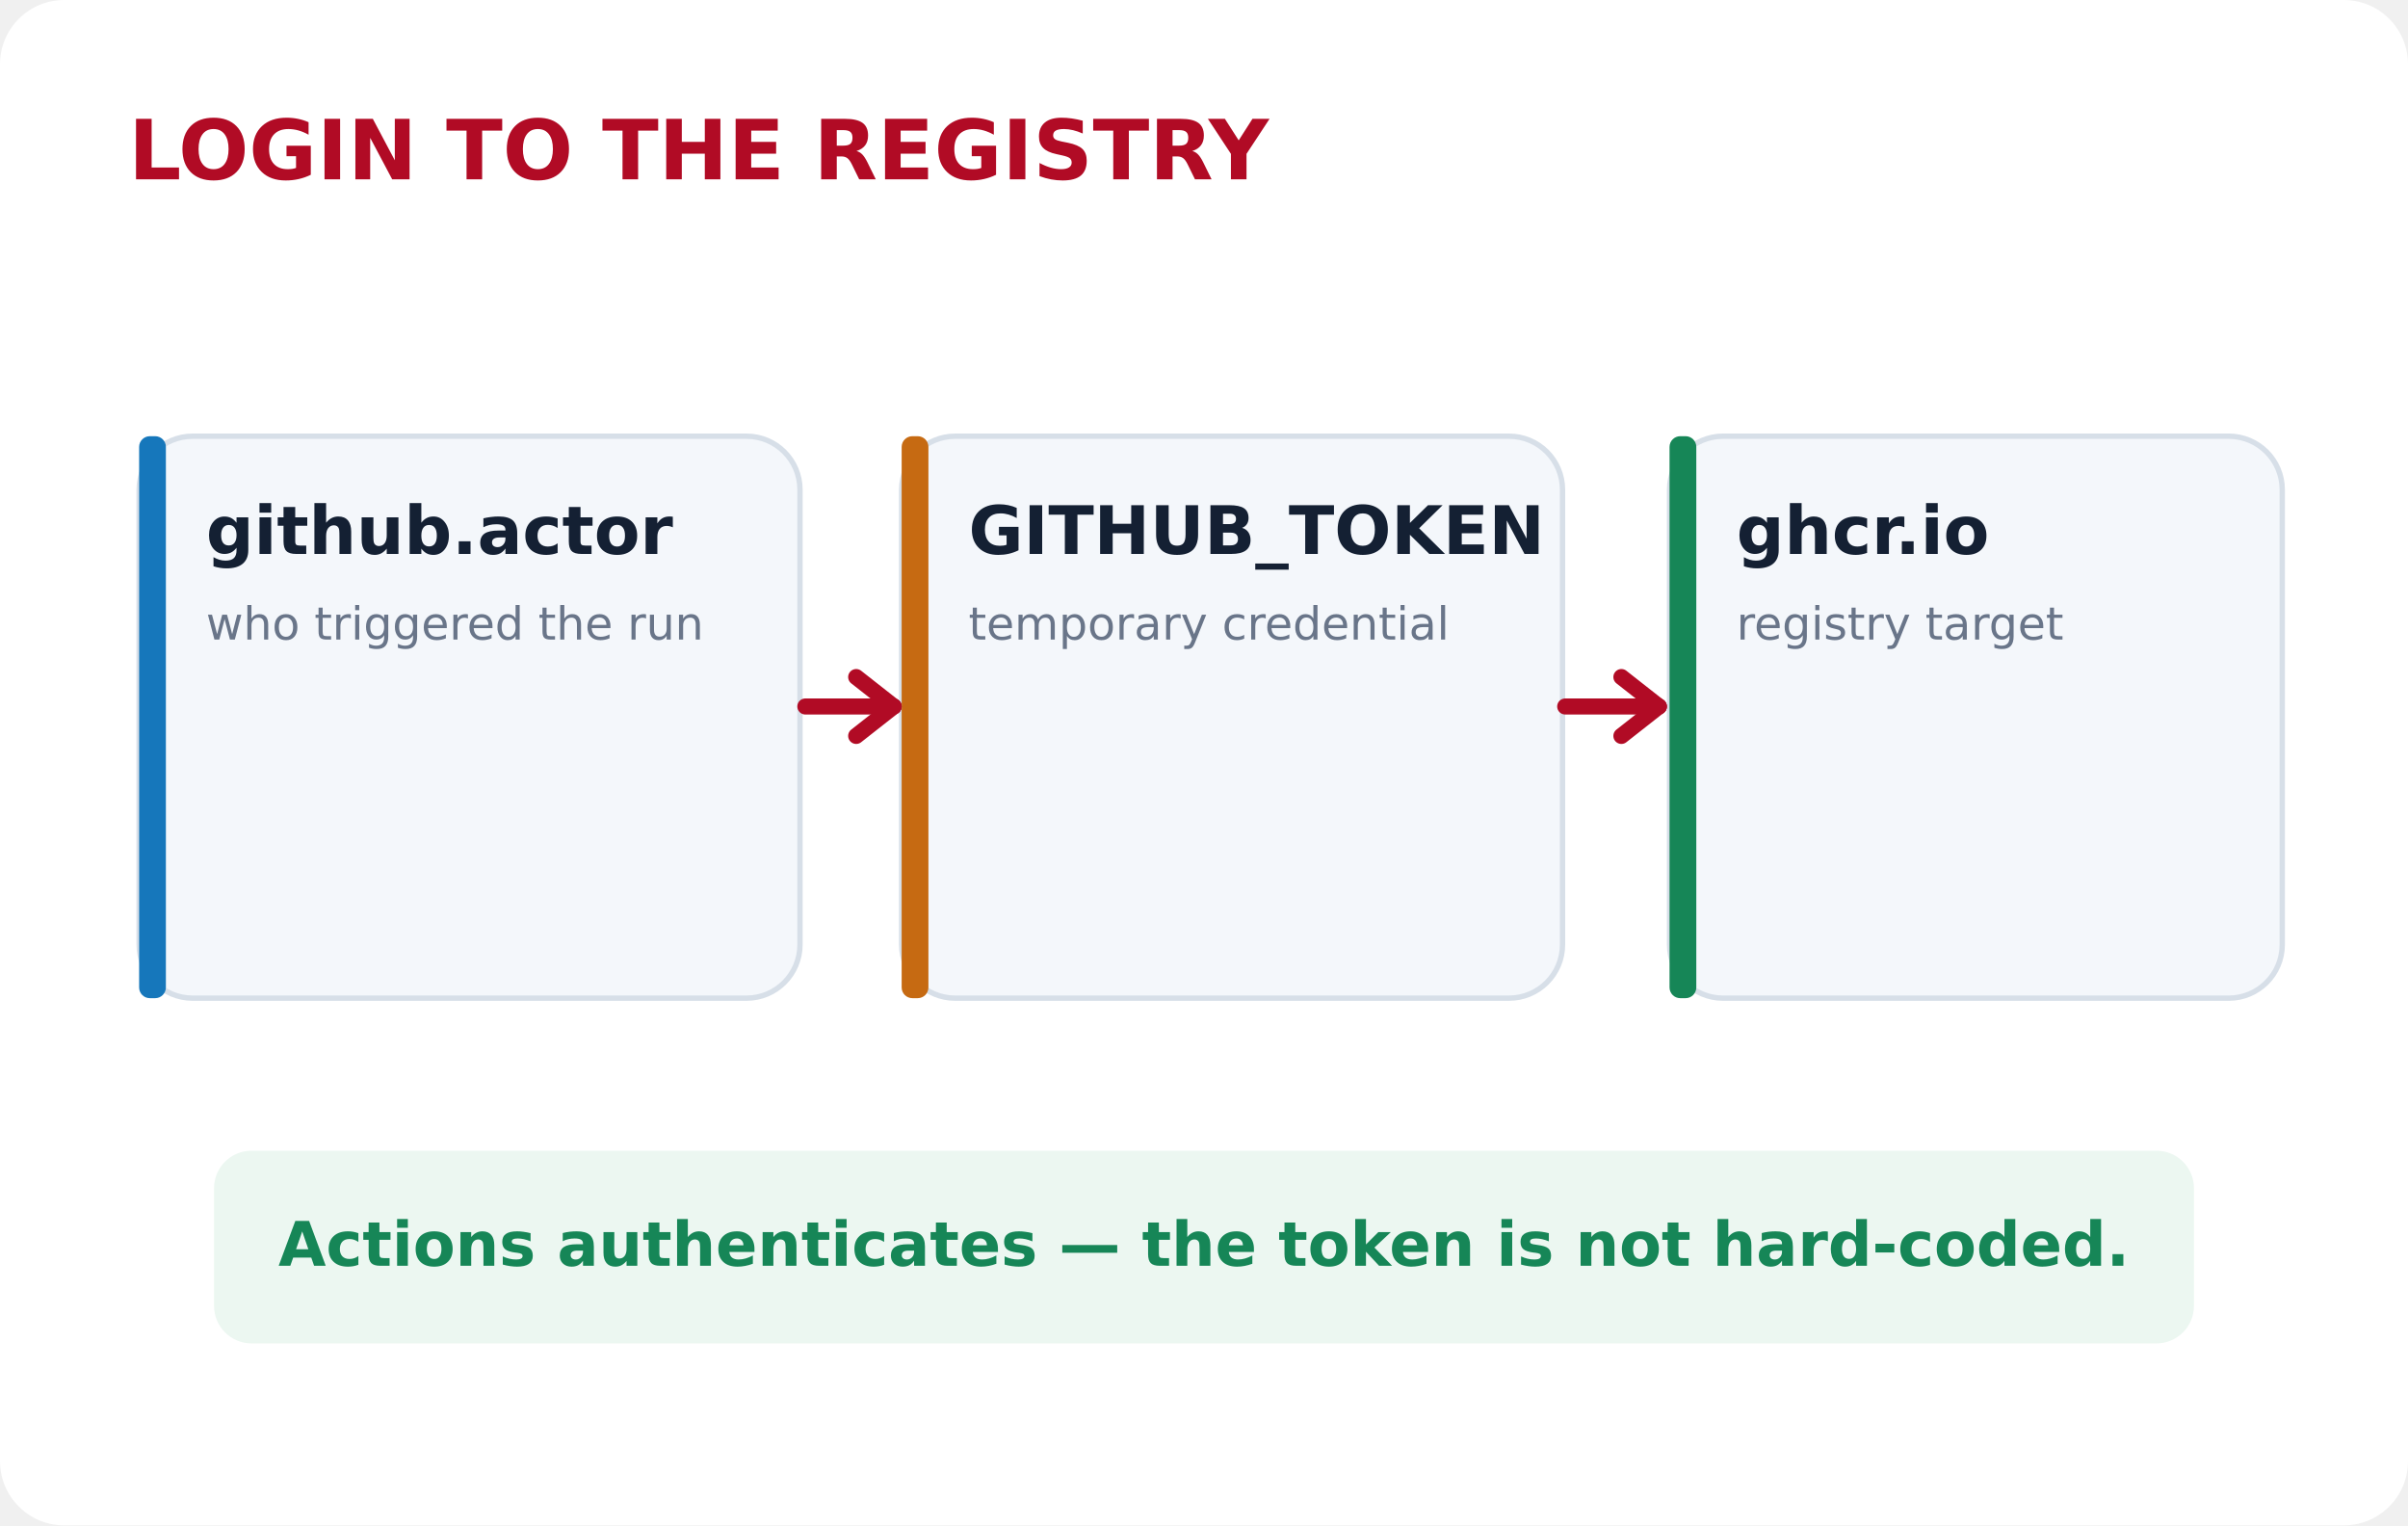
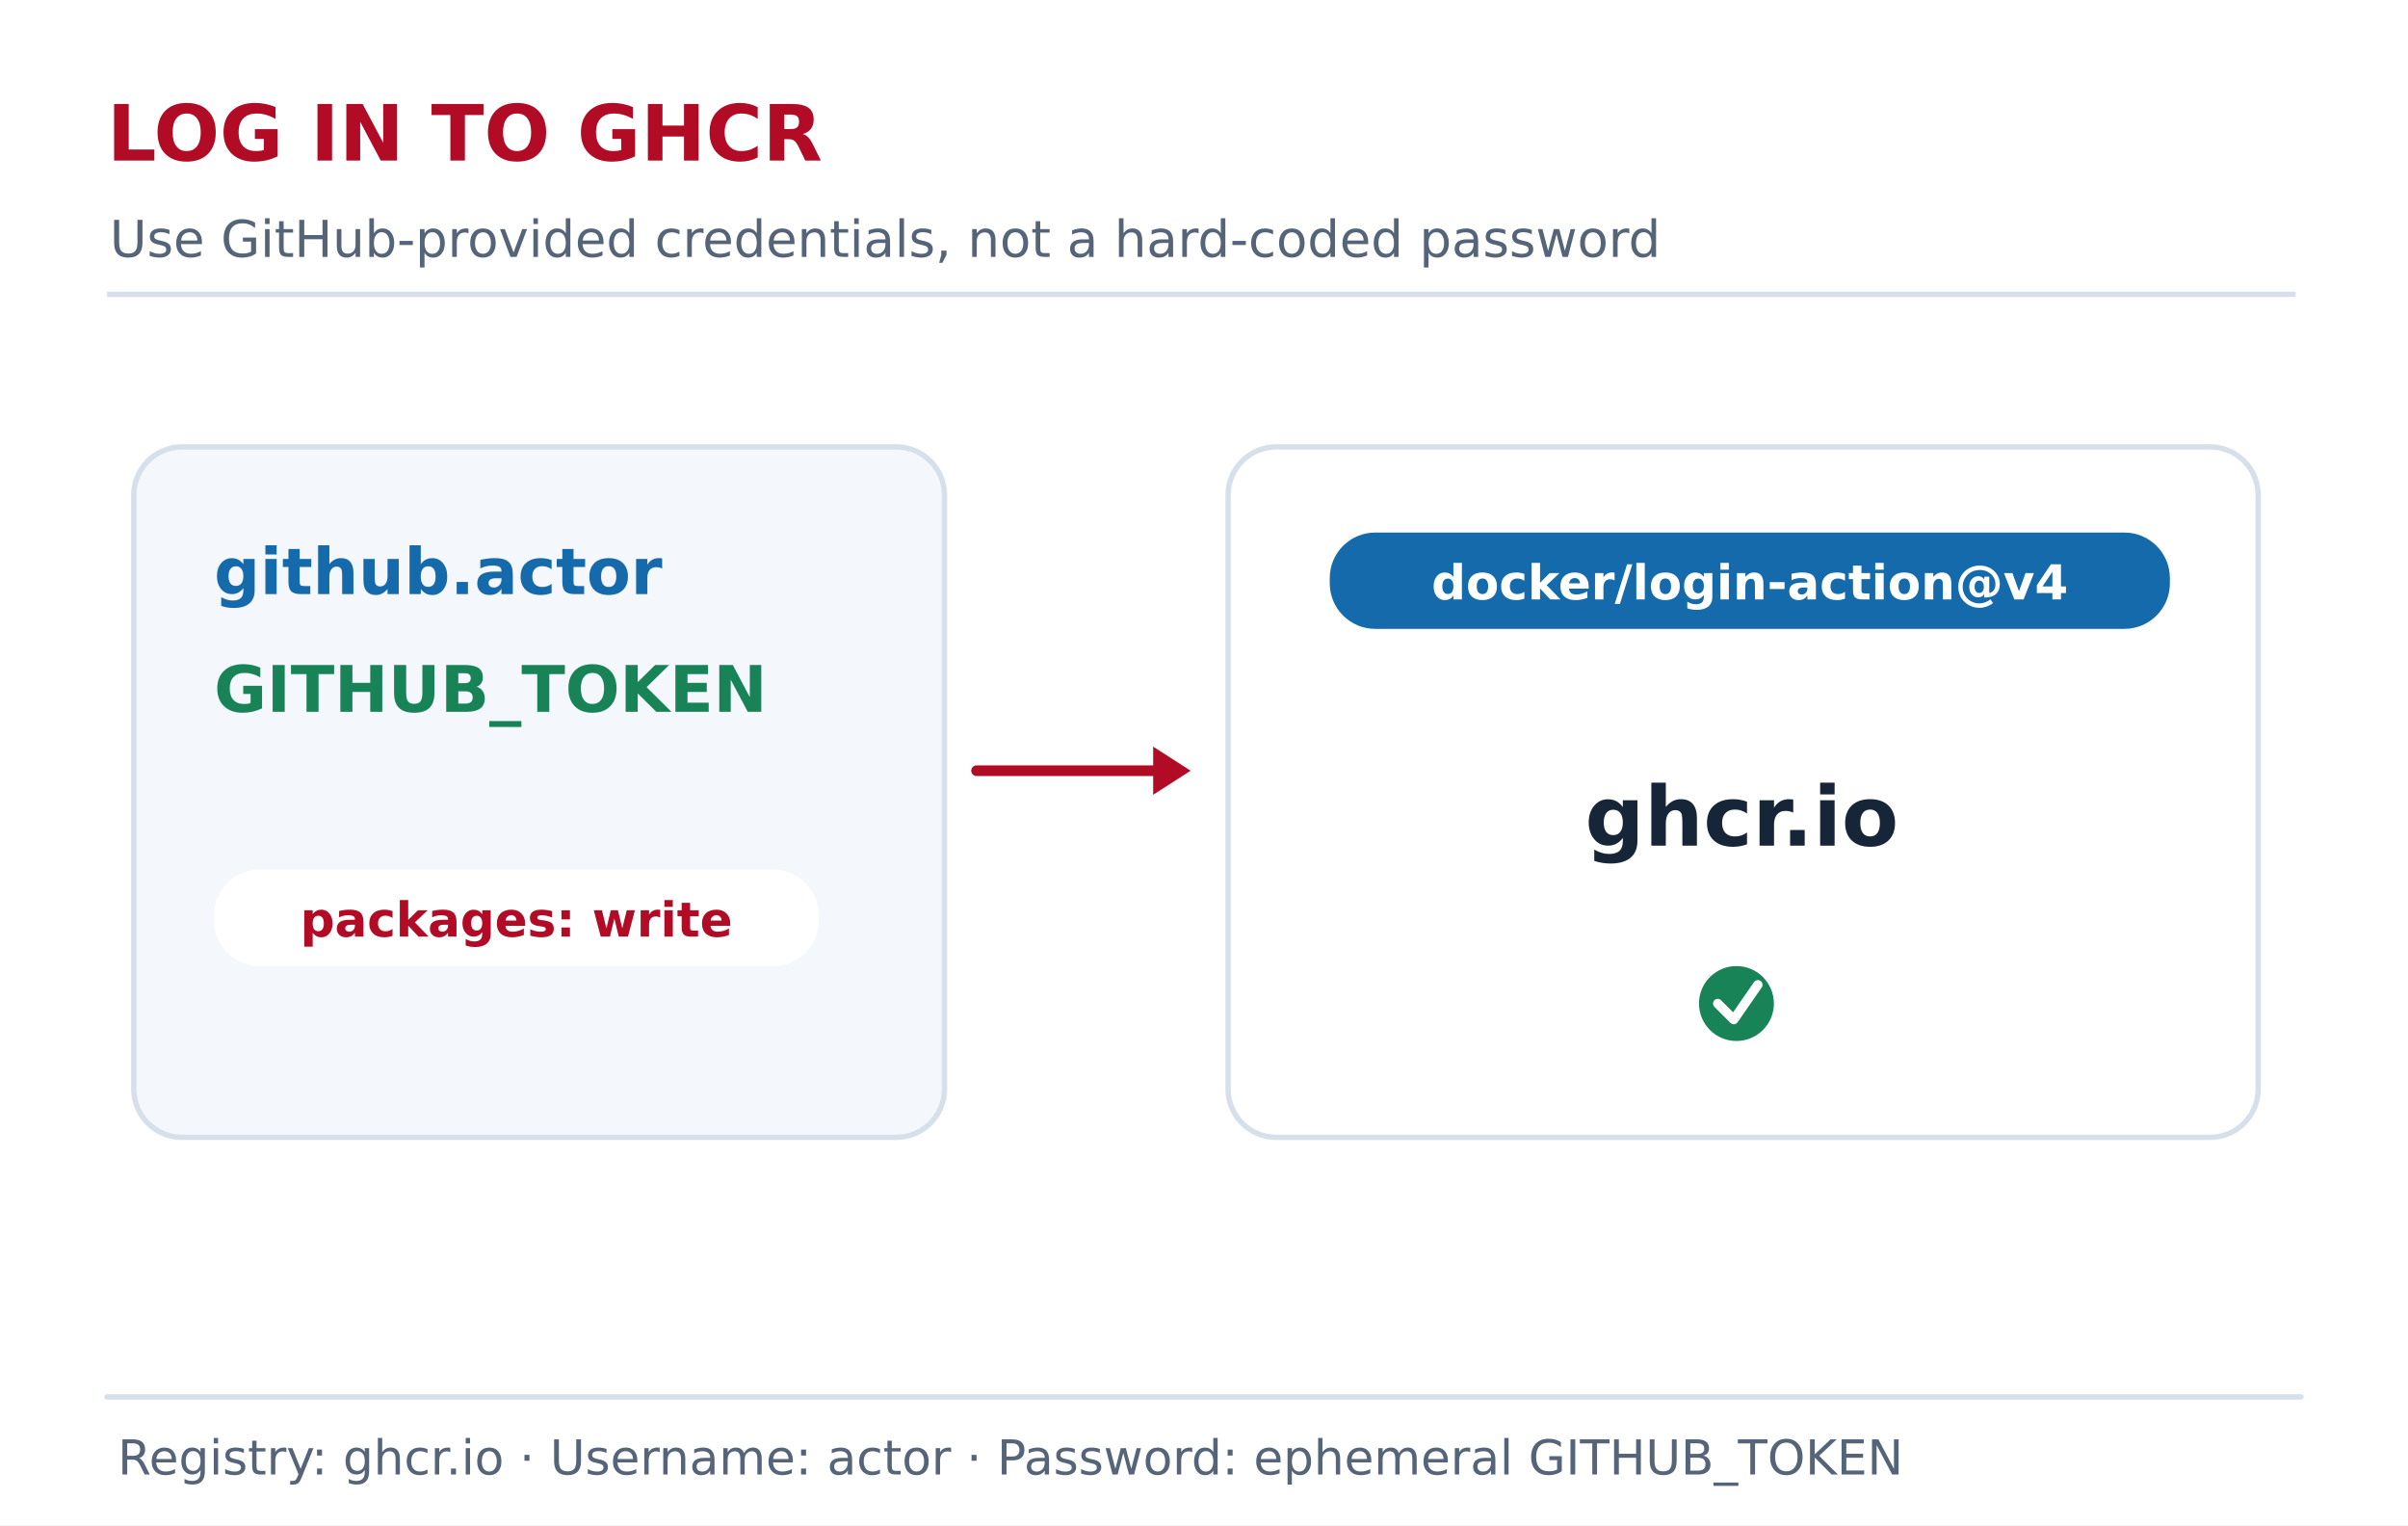
<svg xmlns="http://www.w3.org/2000/svg" baseProfile="full" height="570px" version="1.1" viewBox="0 0 900 570" width="900px">
  <defs />
-   <rect fill="#FFFFFF" height="570" rx="24" width="900" x="0" y="0" />
-   <text fill="#B10B25" font-family="DejaVu Sans,Arial" font-size="31" font-weight="bold" text-anchor="start" x="48" y="67">LOGIN TO THE REGISTRY</text>
-   <rect fill="#F4F7FB" height="210" rx="20" stroke="#D7DFE8" stroke-width="2" width="247" x="52" y="163" />
-   <rect fill="#1677BB" height="210" rx="4" stroke="none" stroke-width="2" width="10" x="52" y="163" />
-   <text fill="#142033" font-family="DejaVu Sans,Arial" font-size="25" font-weight="bold" text-anchor="start" x="77" y="207">github.actor</text>
-   <text fill="#697589" font-family="DejaVu Sans,Arial" font-size="17" font-weight="normal" text-anchor="start" x="77" y="239">who triggered the run</text>
-   <rect fill="#F4F7FB" height="210" rx="20" stroke="#D7DFE8" stroke-width="2" width="247" x="337" y="163" />
-   <rect fill="#C66A12" height="210" rx="4" stroke="none" stroke-width="2" width="10" x="337" y="163" />
-   <text fill="#142033" font-family="DejaVu Sans,Arial" font-size="25" font-weight="bold" text-anchor="start" x="362" y="207">GITHUB_TOKEN</text>
-   <text fill="#697589" font-family="DejaVu Sans,Arial" font-size="17" font-weight="normal" text-anchor="start" x="362" y="239">temporary credential</text>
-   <rect fill="#F4F7FB" height="210" rx="20" stroke="#D7DFE8" stroke-width="2" width="229" x="624" y="163" />
-   <rect fill="#168657" height="210" rx="4" stroke="none" stroke-width="2" width="10" x="624" y="163" />
-   <text fill="#142033" font-family="DejaVu Sans,Arial" font-size="25" font-weight="bold" text-anchor="start" x="649" y="207">ghcr.io</text>
-   <text fill="#697589" font-family="DejaVu Sans,Arial" font-size="17" font-weight="normal" text-anchor="start" x="649" y="239">registry target</text>
-   <line stroke="#B10B25" stroke-linecap="round" stroke-width="6" x1="301" x2="334" y1="264" y2="264" />
-   <line stroke="#B10B25" stroke-linecap="round" stroke-width="6" x1="334" x2="320" y1="264" y2="253" />
-   <line stroke="#B10B25" stroke-linecap="round" stroke-width="6" x1="334" x2="320" y1="264" y2="275" />
-   <line stroke="#B10B25" stroke-linecap="round" stroke-width="6" x1="585" x2="620" y1="264" y2="264" />
-   <line stroke="#B10B25" stroke-linecap="round" stroke-width="6" x1="620" x2="606" y1="264" y2="253" />
-   <line stroke="#B10B25" stroke-linecap="round" stroke-width="6" x1="620" x2="606" y1="264" y2="275" />
-   <rect fill="#ECF7F1" height="72" rx="14" stroke="none" stroke-width="2" width="740" x="80" y="430" />
-   <text fill="#168657" font-family="DejaVu Sans,Arial" font-size="23" font-weight="bold" text-anchor="middle" x="450" y="473">Actions authenticates — the token is not hard-coded.</text>
+   <rect fill="white" height="570" width="900" x="0" y="0" />
+   <text fill="#B10B25" font-family="DejaVu Sans" font-size="29" font-weight="bold" text-anchor="start" x="40" y="60">LOG IN TO GHCR</text>
+   <text fill="#556479" font-family="DejaVu Sans" font-size="19" font-weight="normal" text-anchor="start" x="41" y="96">Use GitHub-provided credentials, not a hard-coded password</text>
+   <line stroke="#D6E0EA" stroke-width="2" x1="40" x2="858" y1="110" y2="110" />
+   <rect fill="#F4F7FB" height="258" rx="18" ry="18" stroke="#D6E0EA" stroke-width="2" width="303" x="50" y="167" />
+   <text fill="#156AAB" font-family="DejaVu Sans" font-size="24" font-weight="bold" text-anchor="start" x="80" y="222">github.actor</text>
+   <text fill="#188357" font-family="DejaVu Sans" font-size="24" font-weight="bold" text-anchor="start" x="80" y="266">GITHUB_TOKEN</text>
+   <rect fill="#FFFFFF" height="36" rx="17" ry="17" width="226" x="80" y="325" />
+   <text fill="#B10B25" font-family="DejaVu Sans" font-size="18" font-weight="bold" text-anchor="middle" x="193.0" y="350">packages: write</text>
+   <line stroke="#B10B25" stroke-linecap="round" stroke-width="4" x1="365" x2="436" y1="288" y2="288" />
+   <polygon fill="#B10B25" points="431,279 445,288 431,297" />
+   <rect fill="#FFFFFF" height="258" rx="18" ry="18" stroke="#D6E0EA" stroke-width="2" width="385" x="459" y="167" />
+   <rect fill="#156AAB" height="36" rx="17" ry="17" width="314" x="497" y="199" />
+   <text fill="white" font-family="DejaVu Sans" font-size="18" font-weight="bold" text-anchor="middle" x="654.0" y="224">docker/login-action@v4</text>
+   <text fill="#172538" font-family="DejaVu Sans" font-size="31" font-weight="bold" text-anchor="middle" x="651" y="316">ghcr.io</text>
+   <circle cx="649" cy="375" fill="#188357" r="14" />
+   <polyline fill="none" points="642,375 648,381 657,368" stroke="white" stroke-linecap="round" stroke-linejoin="round" stroke-width="3.5" />
+   <line stroke="#D6E0EA" stroke-linecap="round" stroke-width="2" x1="40" x2="860" y1="522" y2="522" />
+   <text fill="#556479" font-family="DejaVu Sans" font-size="18" font-weight="normal" text-anchor="start" x="44" y="551">Registry: ghcr.io · Username: actor · Password: ephemeral GITHUB_TOKEN</text>
</svg>
